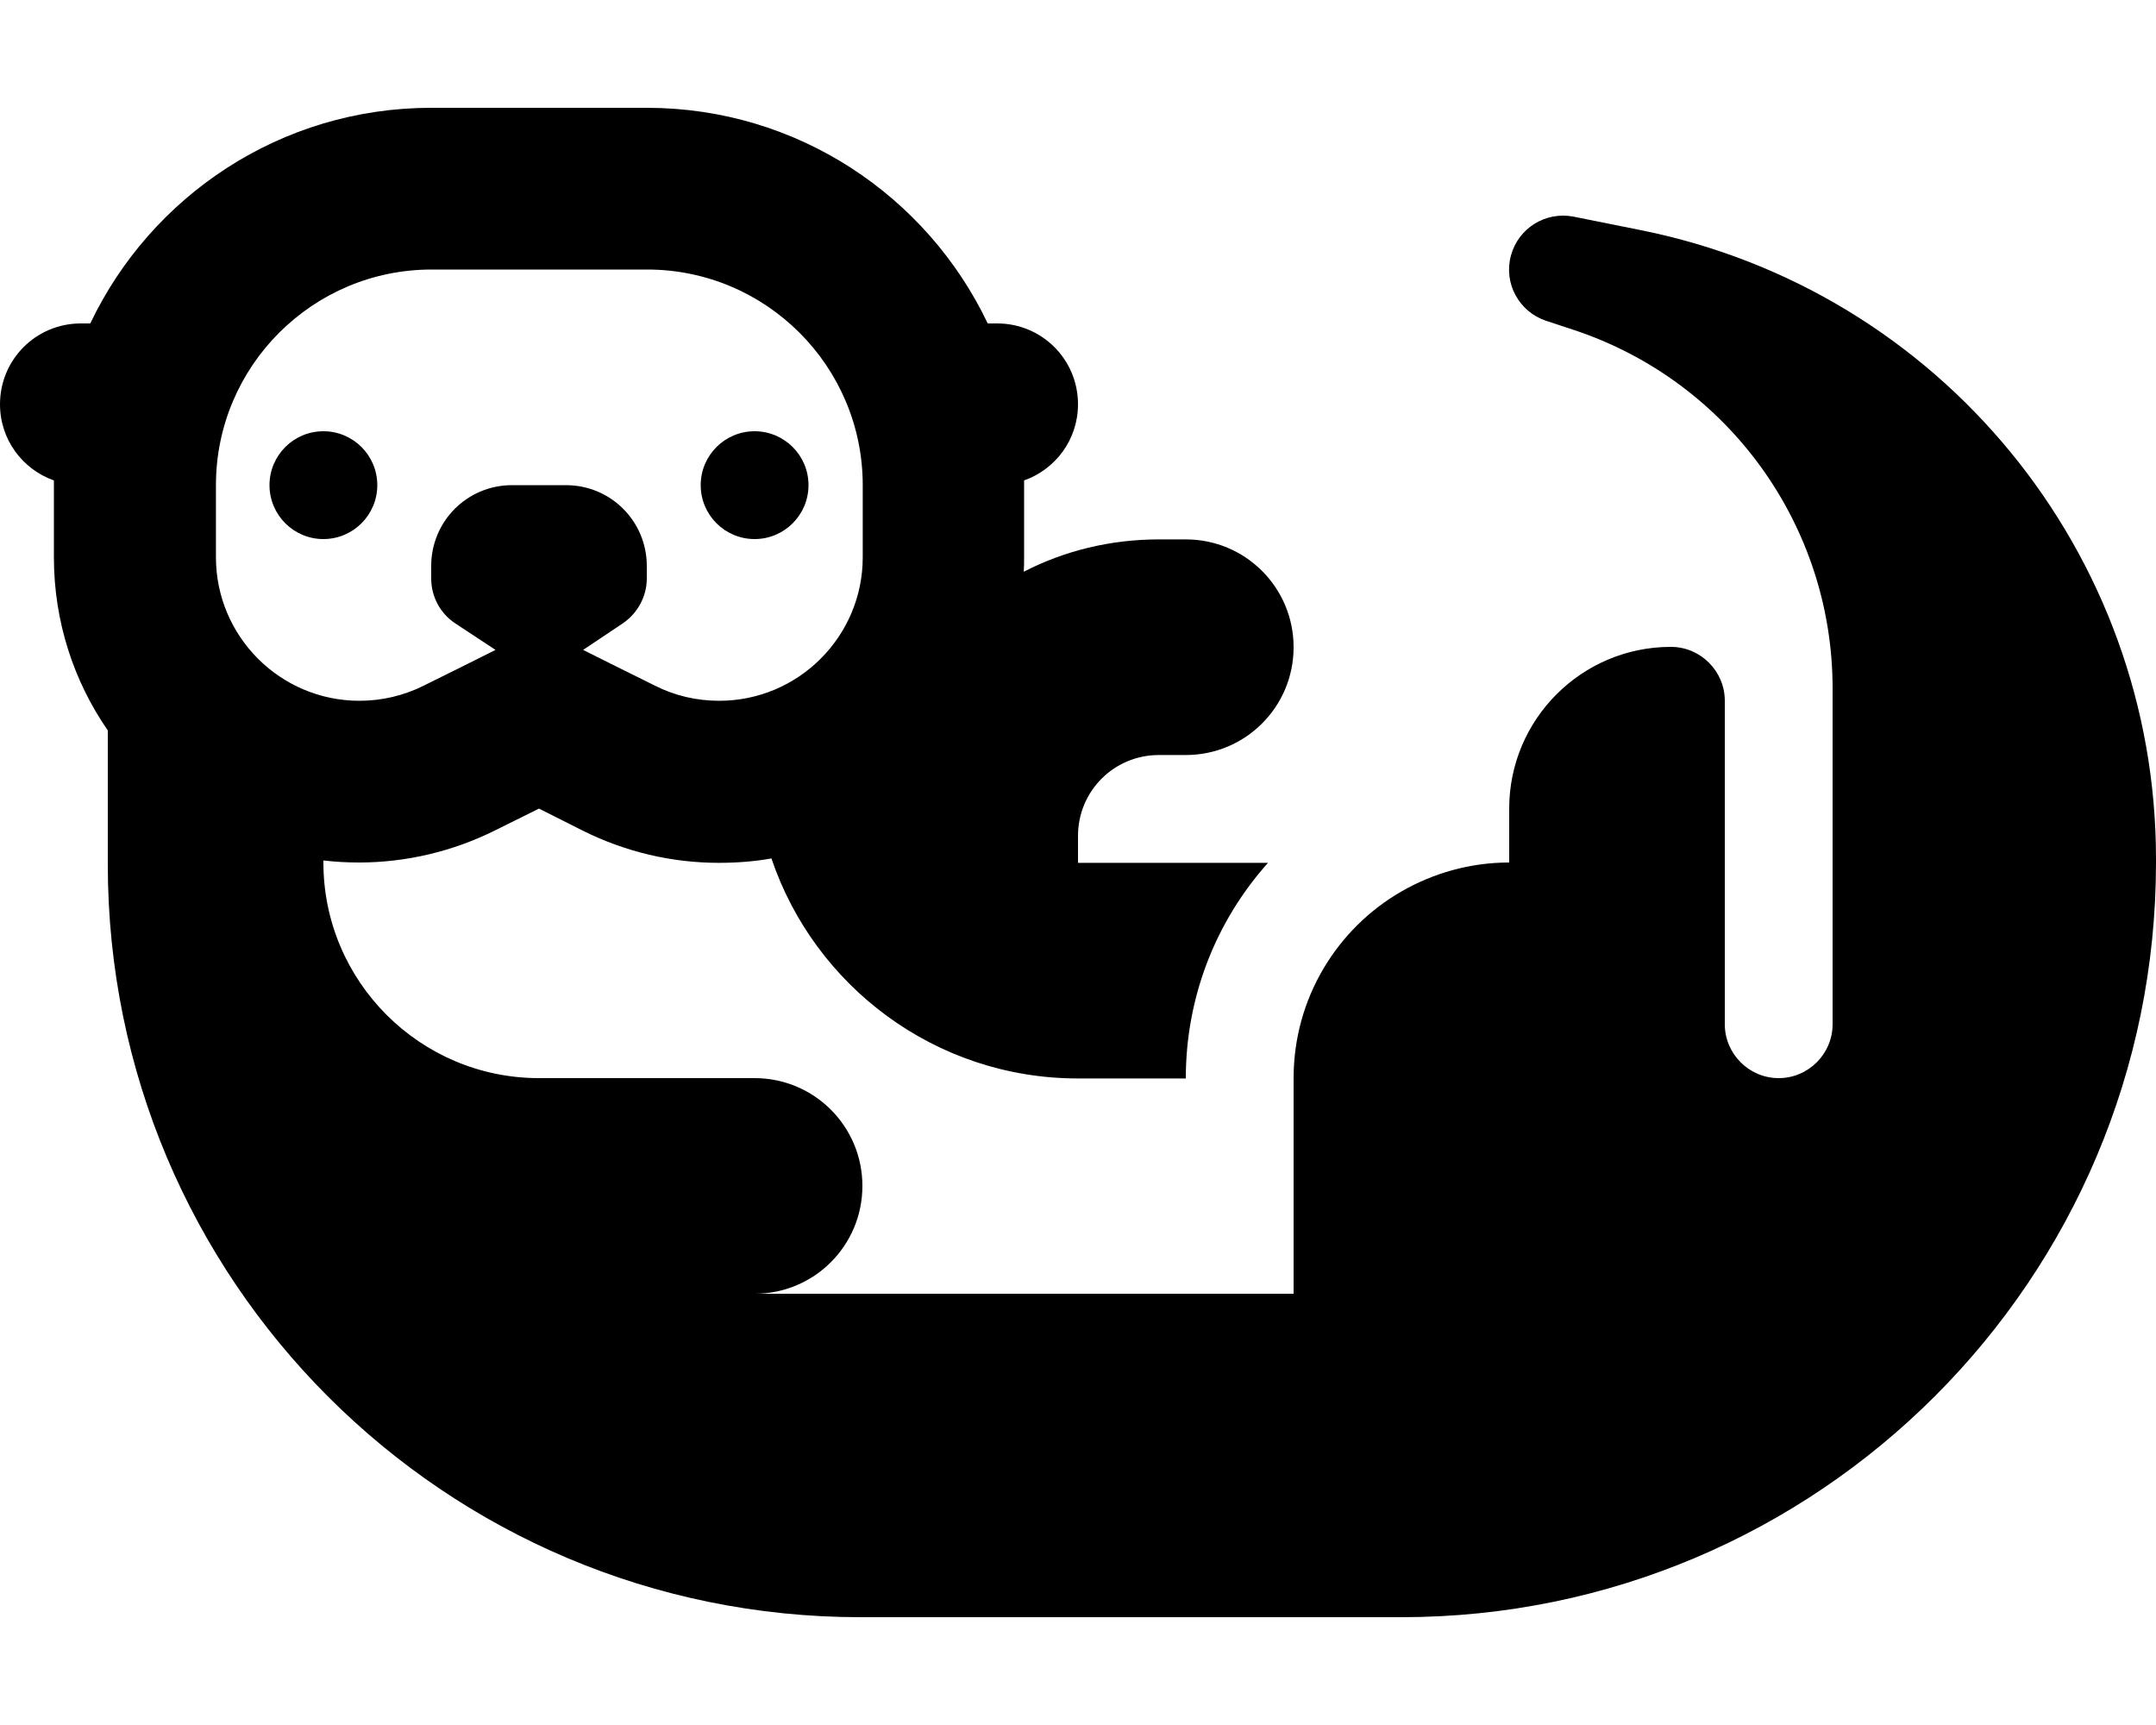
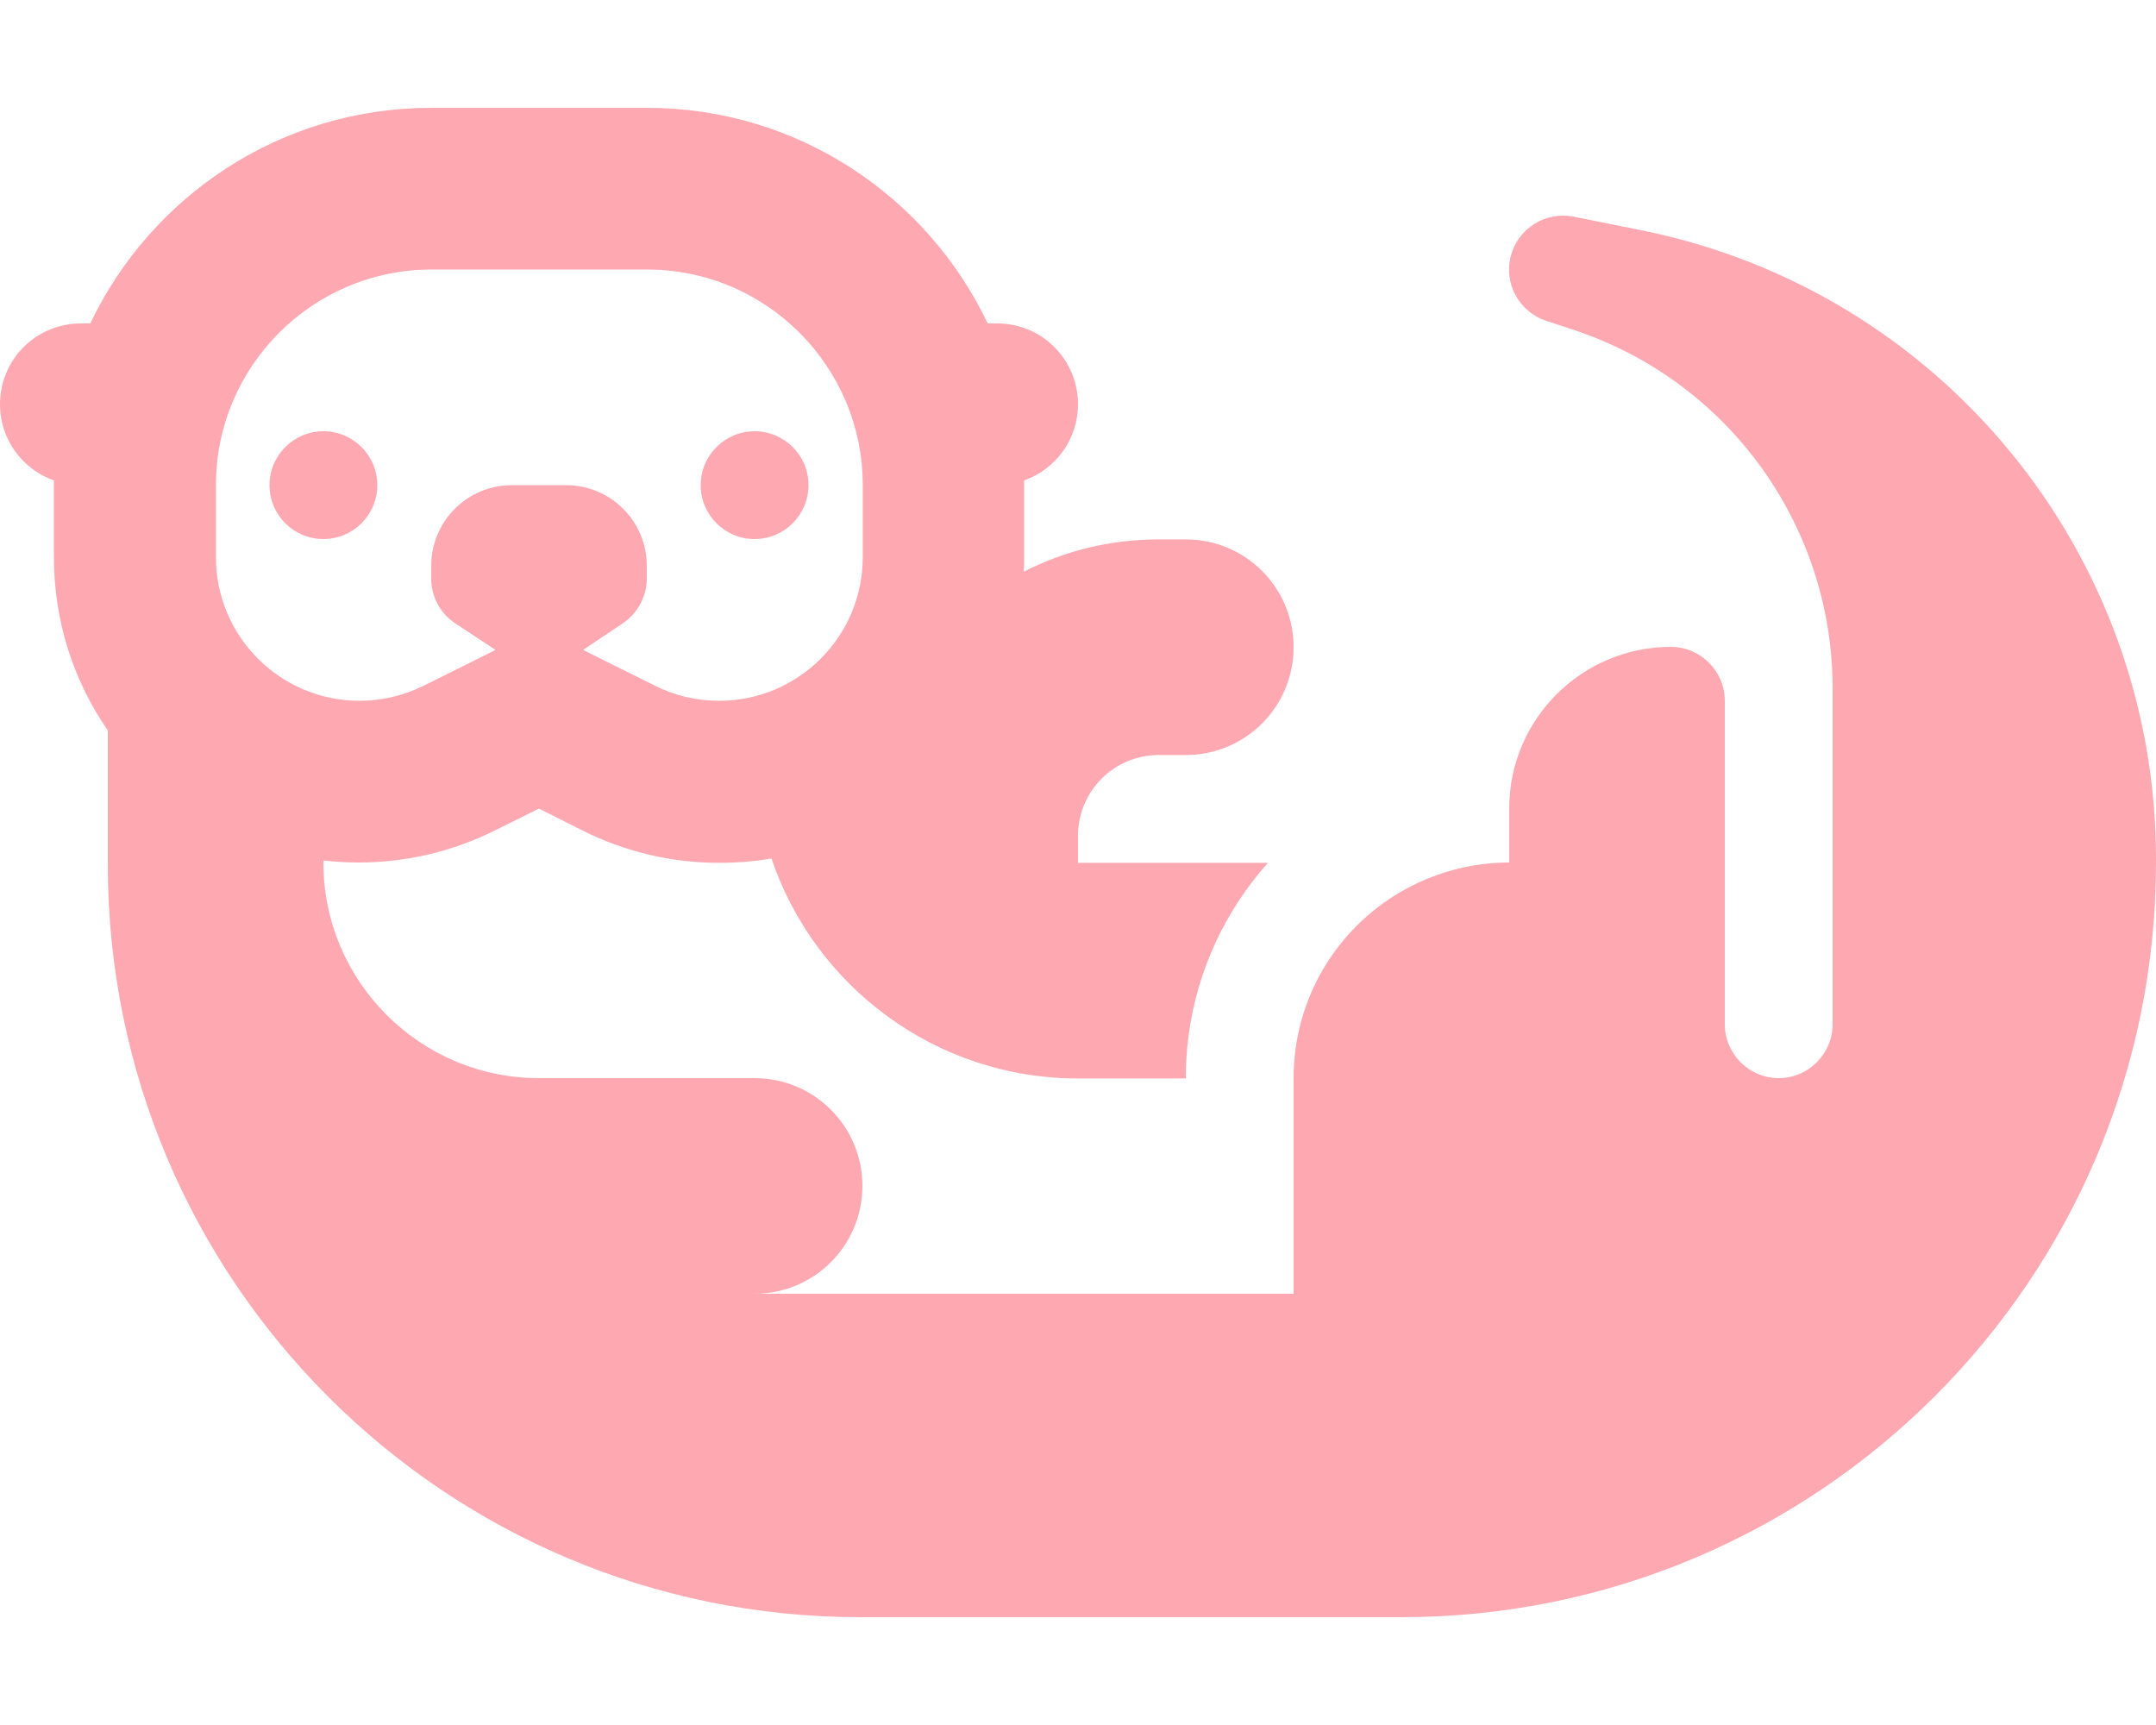
<svg xmlns="http://www.w3.org/2000/svg" height="14" width="17.5" viewBox="0 0 640 512">
-   <path d="M181.5 197.1l12.9 6.4c5.9 3 12.4 4.5 19.1 4.5c23.5 0 42.6-19.1 42.6-42.6l0-21.4c0-35.3-28.7-64-64-64l-64 0c-35.3 0-64 28.7-64 64l0 21.4c0 23.5 19.1 42.6 42.6 42.6c6.6 0 13.1-1.5 19.1-4.5l12.9-6.4 8.4-4.2L135.1 185c-4.5-3-7.1-8-7.1-13.3l0-3.7c0-13.3 10.7-24 24-24l16 0c13.3 0 24 10.7 24 24l0 3.7c0 5.3-2.7 10.3-7.1 13.3l-11.8 7.9 8.4 4.2zm-8.6 49.4L160 240l-12.9 6.4c-12.6 6.3-26.5 9.6-40.5 9.6c-3.6 0-7.1-.2-10.6-.6l0 .6c0 35.3 28.7 64 64 64l64 0c17.7 0 32 14.3 32 32s-14.3 32-32 32l160 0 0-48 0-16c0-23.7 12.9-44.4 32-55.4c9.4-5.4 20.3-8.6 32-8.6l0-16c0-26.5 21.5-48 48-48c8.8 0 16 7.2 16 16l0 32 0 16 0 48c0 8.8 7.2 16 16 16s16-7.2 16-16l0-99.7c0-48.2-30.8-91-76.6-106.3l-8.5-2.8c-8-2.7-12.6-11.1-10.4-19.3s10.3-13.2 18.6-11.6l19.9 4C576 86.1 640 164.2 640 254.9l0 1.1s0 0 0 0c0 123.7-100.3 224-224 224l-1.1 0L256 480l-.6 0C132 480 32 380 32 256.6l0-.6 0-39.2c-10.1-14.6-16-32.3-16-51.4L16 144l0-1.4C6.7 139.3 0 130.5 0 120c0-13.3 10.7-24 24-24l2.8 0C44.8 58.2 83.3 32 128 32l64 0c44.7 0 83.2 26.2 101.2 64l2.8 0c13.3 0 24 10.7 24 24c0 10.5-6.7 19.3-16 22.6l0 1.4 0 21.4c0 1.4 0 2.8-.1 4.3c12-6.2 25.7-9.6 40.1-9.6l8 0c17.7 0 32 14.3 32 32s-14.3 32-32 32l-8 0c-13.3 0-24 10.7-24 24l0 8 56.4 0c-15.2 17-24.4 39.4-24.4 64l-32 0c-42.3 0-78.2-27.4-91-65.3c-5.1 .9-10.3 1.3-15.6 1.3c-14.1 0-27.9-3.3-40.5-9.6zM96 128a16 16 0 1 1 0 32 16 16 0 1 1 0-32zm112 16a16 16 0 1 1 32 0 16 16 0 1 1 -32 0z" />
+   <path fill="#fea9b2" d="M181.5 197.1l12.9 6.4c5.9 3 12.4 4.5 19.1 4.5c23.5 0 42.6-19.1 42.6-42.6l0-21.4c0-35.3-28.7-64-64-64l-64 0c-35.3 0-64 28.7-64 64l0 21.4c0 23.5 19.1 42.6 42.6 42.6c6.6 0 13.1-1.5 19.1-4.5l12.9-6.4 8.4-4.2L135.1 185c-4.5-3-7.1-8-7.1-13.3l0-3.7c0-13.3 10.7-24 24-24l16 0c13.3 0 24 10.7 24 24l0 3.7c0 5.3-2.7 10.3-7.1 13.3l-11.8 7.9 8.4 4.2zm-8.6 49.4L160 240l-12.9 6.4c-12.6 6.3-26.5 9.6-40.5 9.6c-3.6 0-7.1-.2-10.6-.6l0 .6c0 35.3 28.7 64 64 64l64 0c17.7 0 32 14.3 32 32s-14.3 32-32 32l160 0 0-48 0-16c0-23.7 12.9-44.4 32-55.4c9.4-5.4 20.3-8.6 32-8.6l0-16c0-26.5 21.5-48 48-48c8.8 0 16 7.2 16 16l0 32 0 16 0 48c0 8.8 7.2 16 16 16s16-7.2 16-16l0-99.7c0-48.2-30.8-91-76.6-106.3l-8.5-2.8c-8-2.7-12.6-11.1-10.4-19.3s10.3-13.2 18.6-11.6l19.9 4C576 86.1 640 164.2 640 254.9l0 1.1s0 0 0 0c0 123.7-100.3 224-224 224l-1.1 0L256 480l-.6 0C132 480 32 380 32 256.6l0-.6 0-39.2c-10.1-14.6-16-32.3-16-51.4L16 144l0-1.4C6.7 139.3 0 130.5 0 120c0-13.3 10.7-24 24-24l2.8 0C44.8 58.2 83.3 32 128 32l64 0c44.7 0 83.2 26.2 101.2 64l2.8 0c13.3 0 24 10.7 24 24c0 10.5-6.7 19.3-16 22.6l0 1.4 0 21.4c0 1.4 0 2.8-.1 4.3c12-6.2 25.7-9.6 40.1-9.6l8 0c17.7 0 32 14.3 32 32s-14.3 32-32 32l-8 0c-13.3 0-24 10.7-24 24l0 8 56.4 0c-15.2 17-24.4 39.4-24.4 64l-32 0c-42.3 0-78.2-27.4-91-65.3c-5.1 .9-10.3 1.3-15.6 1.3c-14.1 0-27.9-3.3-40.5-9.6zM96 128a16 16 0 1 1 0 32 16 16 0 1 1 0-32zm112 16a16 16 0 1 1 32 0 16 16 0 1 1 -32 0z" />
</svg>
